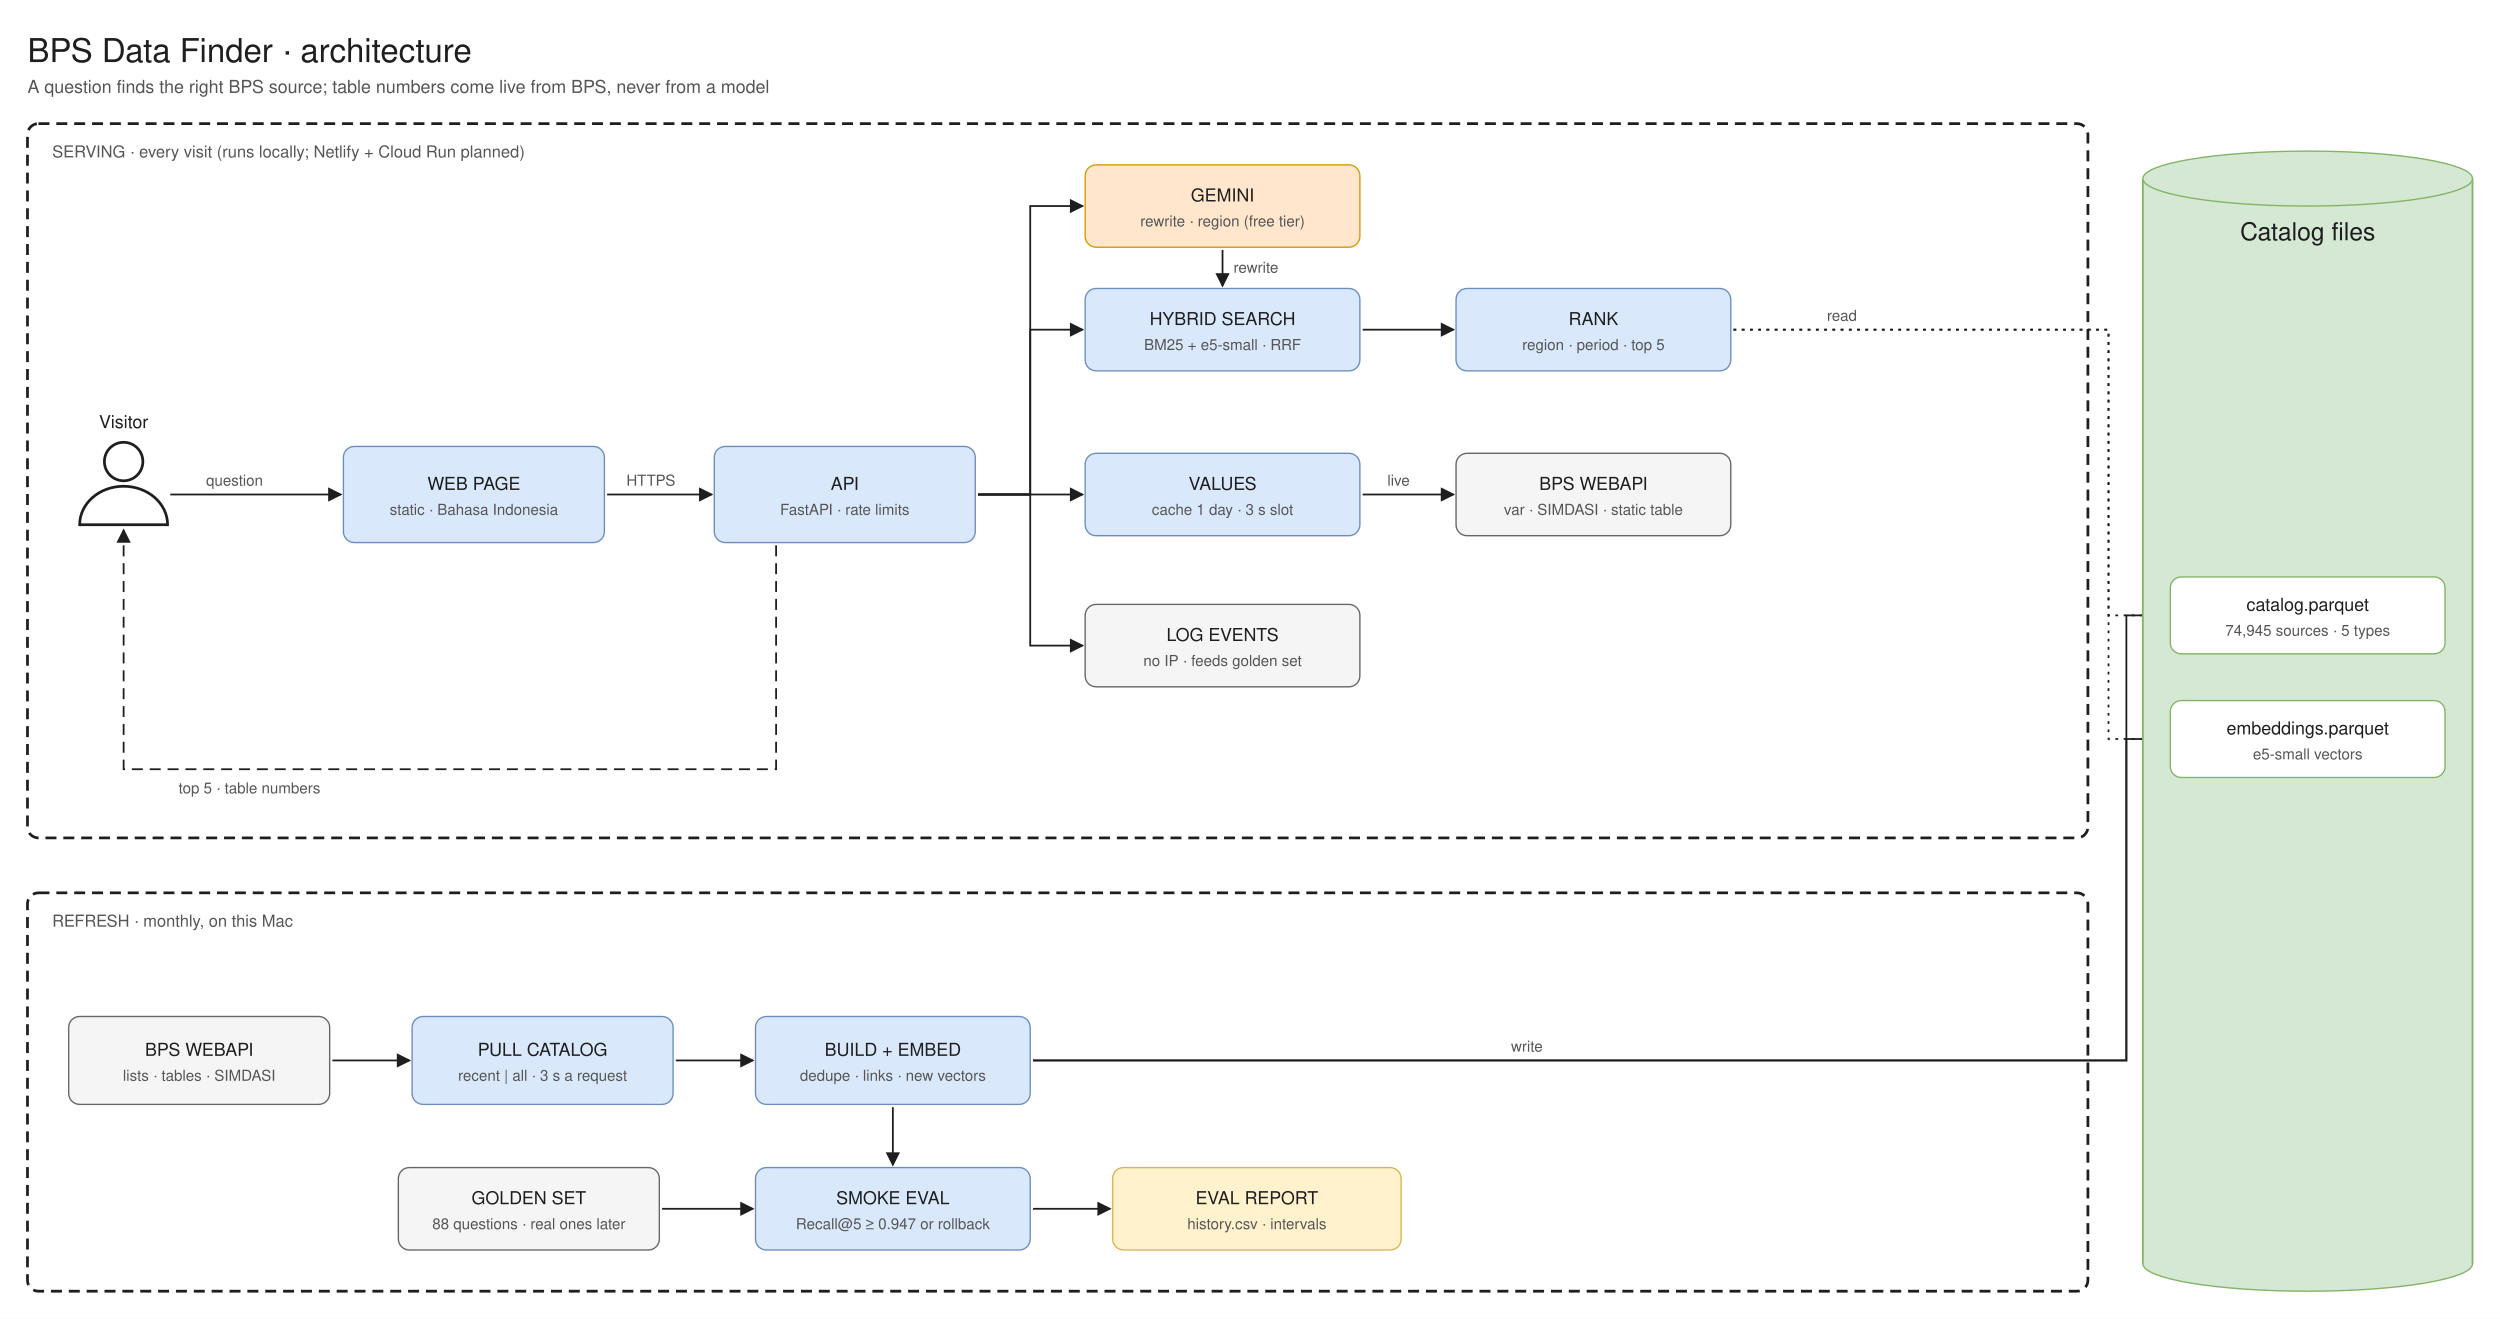
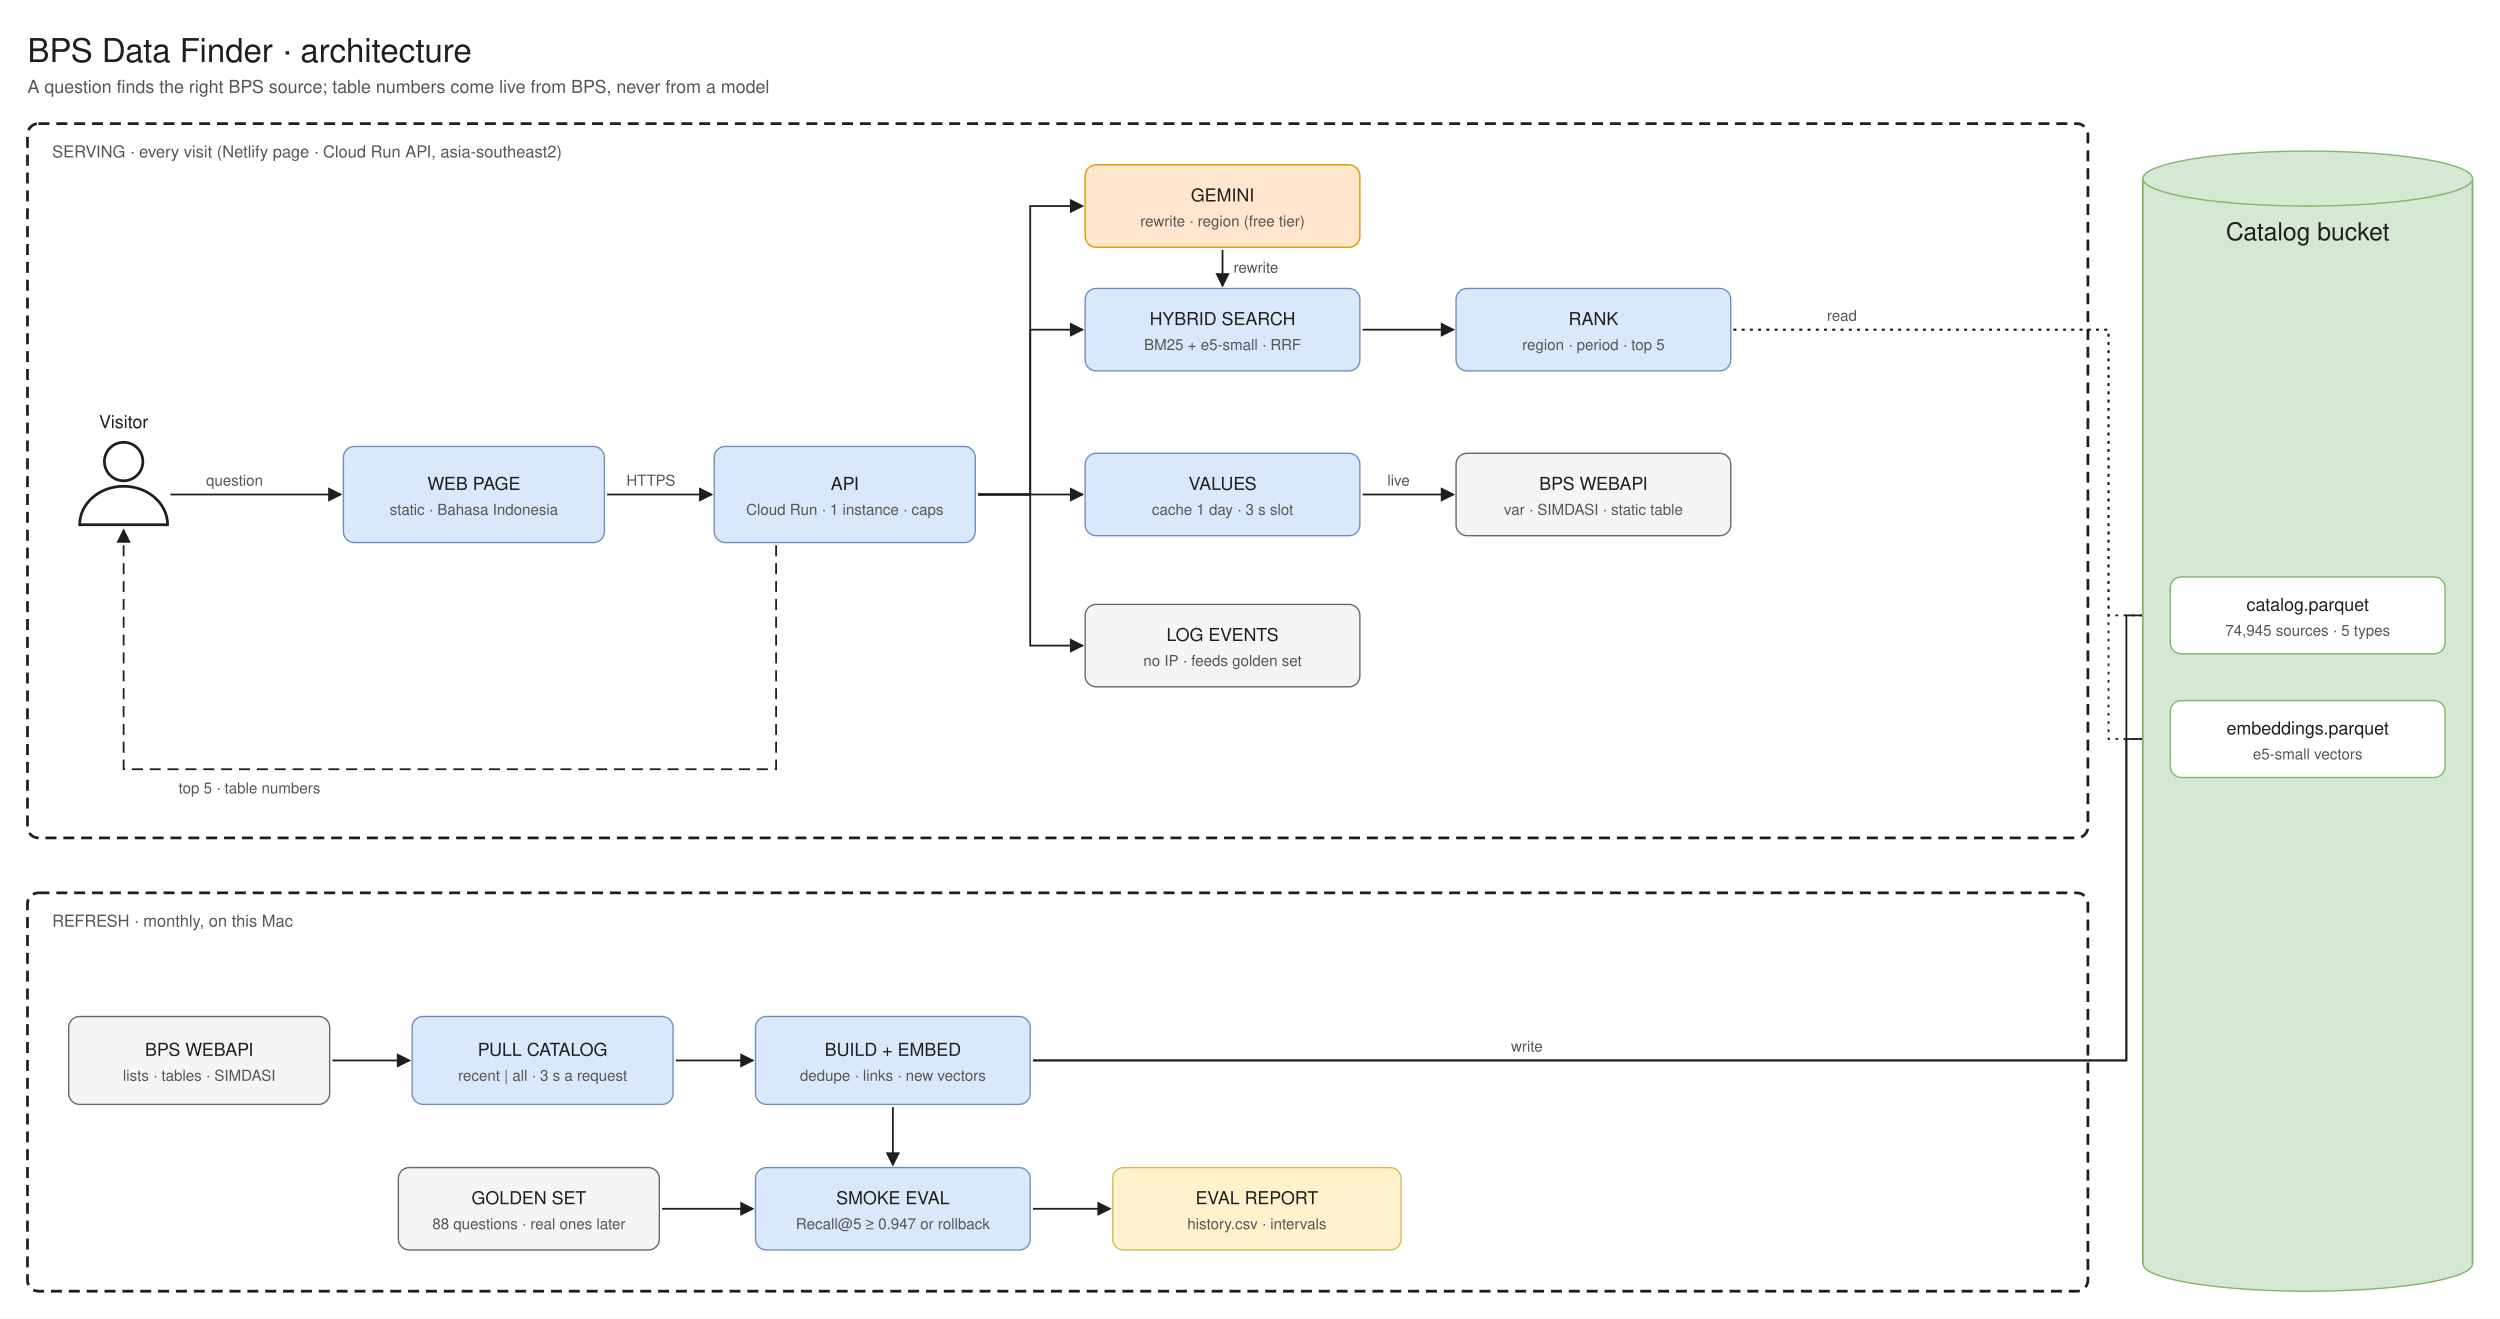
<svg xmlns="http://www.w3.org/2000/svg" viewBox="0 -90 1820 960" width="1820" height="960">
  <defs>
    <marker id="arrowhead" markerWidth="8" markerHeight="8" refX="7" refY="4" orient="auto">
      <path d="M0,0 L8,4 L0,8 z" fill="#1e1e1e" />
    </marker>
  </defs>
  <rect x="0" y="-90" width="1820" height="960" fill="#ffffff" />
  <text x="20" y="-44.8" font-size="24" font-family="Helvetica, Arial, sans-serif" text-anchor="start" fill="#1e1e1e">BPS Data Finder · architecture</text>
  <text x="20" y="-22.35" font-size="13" font-family="Helvetica, Arial, sans-serif" text-anchor="start" fill="#555555">A question finds the right BPS source; table numbers come live from BPS, never from a model</text>
  <rect x="20" y="0" width="1500" height="520" rx="8" fill="none" stroke="#1e1e1e" stroke-width="2" stroke-dasharray="8 5" />
-   <text x="38" y="24.6" font-size="12" font-family="Helvetica, Arial, sans-serif" text-anchor="start" fill="#555555">SERVING · every visit (runs locally; Netlify + Cloud Run planned)</text>
+   <text x="38" y="24.6" font-size="12" font-family="Helvetica, Arial, sans-serif" text-anchor="start" fill="#555555">SERVING · every visit (Netlify page · Cloud Run API, asia-southeast2)</text>
  <rect x="20" y="560" width="1500" height="290" rx="8" fill="none" stroke="#1e1e1e" stroke-width="2" stroke-dasharray="8 5" />
  <text x="38" y="584.6" font-size="12" font-family="Helvetica, Arial, sans-serif" text-anchor="start" fill="#555555">REFRESH · monthly, on this Mac</text>
  <ellipse cx="90.0" cy="246.0" rx="14.0" ry="14.0" fill="#ffffff" stroke="#1e1e1e" stroke-width="2" />
  <ellipse cx="90.0" cy="292.0" rx="32.0" ry="28.0" fill="#ffffff" stroke="#1e1e1e" stroke-width="2" />
  <rect x="56" y="293" width="68" height="30" rx="0" fill="#ffffff" stroke="none" stroke-width="1" />
  <polyline points="58,292 122,292" fill="none" stroke="#1e1e1e" stroke-width="2" />
  <text x="90.0" y="221.65" font-size="13" font-family="Helvetica, Arial, sans-serif" text-anchor="middle" fill="#1e1e1e">Visitor</text>
  <rect x="250" y="235" width="190" height="70" rx="8" fill="#dae8fc" stroke="#6c8ebf" stroke-width="1" />
  <text x="345.0" y="266.65" font-size="13" font-family="Helvetica, Arial, sans-serif" text-anchor="middle" fill="#1e1e1e">WEB PAGE</text>
  <text x="345.0" y="284.8" font-size="11" font-family="Helvetica, Arial, sans-serif" text-anchor="middle" fill="#555555">static · Bahasa Indonesia</text>
  <rect x="520" y="235" width="190" height="70" rx="8" fill="#dae8fc" stroke="#6c8ebf" stroke-width="1" />
  <text x="615.0" y="266.65" font-size="13" font-family="Helvetica, Arial, sans-serif" text-anchor="middle" fill="#1e1e1e">API</text>
-   <text x="615.0" y="284.8" font-size="11" font-family="Helvetica, Arial, sans-serif" text-anchor="middle" fill="#555555">FastAPI · rate limits</text>
+   <text x="615.0" y="284.8" font-size="11" font-family="Helvetica, Arial, sans-serif" text-anchor="middle" fill="#555555">Cloud Run · 1 instance · caps</text>
  <rect x="790" y="30" width="200" height="60" rx="8" fill="#ffe6cc" stroke="#d79b00" stroke-width="1" />
  <text x="890.0" y="56.65" font-size="13" font-family="Helvetica, Arial, sans-serif" text-anchor="middle" fill="#1e1e1e">GEMINI</text>
  <text x="890.0" y="74.8" font-size="11" font-family="Helvetica, Arial, sans-serif" text-anchor="middle" fill="#555555">rewrite · region (free tier)</text>
  <rect x="790" y="120" width="200" height="60" rx="8" fill="#dae8fc" stroke="#6c8ebf" stroke-width="1" />
  <text x="890.0" y="146.65" font-size="13" font-family="Helvetica, Arial, sans-serif" text-anchor="middle" fill="#1e1e1e">HYBRID SEARCH</text>
  <text x="890.0" y="164.8" font-size="11" font-family="Helvetica, Arial, sans-serif" text-anchor="middle" fill="#555555">BM25 + e5-small · RRF</text>
  <rect x="1060" y="120" width="200" height="60" rx="8" fill="#dae8fc" stroke="#6c8ebf" stroke-width="1" />
  <text x="1160.0" y="146.65" font-size="13" font-family="Helvetica, Arial, sans-serif" text-anchor="middle" fill="#1e1e1e">RANK</text>
  <text x="1160.0" y="164.8" font-size="11" font-family="Helvetica, Arial, sans-serif" text-anchor="middle" fill="#555555">region · period · top 5</text>
  <rect x="790" y="240" width="200" height="60" rx="8" fill="#dae8fc" stroke="#6c8ebf" stroke-width="1" />
  <text x="890.0" y="266.65" font-size="13" font-family="Helvetica, Arial, sans-serif" text-anchor="middle" fill="#1e1e1e">VALUES</text>
  <text x="890.0" y="284.8" font-size="11" font-family="Helvetica, Arial, sans-serif" text-anchor="middle" fill="#555555">cache 1 day · 3 s slot</text>
  <rect x="1060" y="240" width="200" height="60" rx="8" fill="#f5f5f5" stroke="#666666" stroke-width="1" />
  <text x="1160.0" y="266.65" font-size="13" font-family="Helvetica, Arial, sans-serif" text-anchor="middle" fill="#1e1e1e">BPS WEBAPI</text>
  <text x="1160.0" y="284.8" font-size="11" font-family="Helvetica, Arial, sans-serif" text-anchor="middle" fill="#555555">var · SIMDASI · static table</text>
  <rect x="790" y="350" width="200" height="60" rx="8" fill="#f5f5f5" stroke="#666666" stroke-width="1" />
  <text x="890.0" y="376.65" font-size="13" font-family="Helvetica, Arial, sans-serif" text-anchor="middle" fill="#1e1e1e">LOG EVENTS</text>
  <text x="890.0" y="394.8" font-size="11" font-family="Helvetica, Arial, sans-serif" text-anchor="middle" fill="#555555">no IP · feeds golden set</text>
  <polyline points="124,270 248,270" fill="none" stroke="#1e1e1e" stroke-width="1.3" marker-end="url(#arrowhead)" />
  <text x="150" y="263.55" font-size="11" font-family="Helvetica, Arial, sans-serif" text-anchor="start" fill="#555555">question</text>
  <polyline points="442,270 518,270" fill="none" stroke="#1e1e1e" stroke-width="1.3" marker-end="url(#arrowhead)" />
  <text x="456" y="263.55" font-size="11" font-family="Helvetica, Arial, sans-serif" text-anchor="start" fill="#555555">HTTPS</text>
  <polyline points="712,270 750,270 750,60 788,60" fill="none" stroke="#1e1e1e" stroke-width="1.3" marker-end="url(#arrowhead)" />
  <polyline points="712,270 750,270 750,150 788,150" fill="none" stroke="#1e1e1e" stroke-width="1.3" marker-end="url(#arrowhead)" />
  <polyline points="712,270 788,270" fill="none" stroke="#1e1e1e" stroke-width="1.3" marker-end="url(#arrowhead)" />
  <polyline points="712,270 750,270 750,380 788,380" fill="none" stroke="#1e1e1e" stroke-width="1.3" marker-end="url(#arrowhead)" />
  <polyline points="890,92 890,118" fill="none" stroke="#1e1e1e" stroke-width="1.3" marker-end="url(#arrowhead)" />
  <text x="898" y="108.55" font-size="11" font-family="Helvetica, Arial, sans-serif" text-anchor="start" fill="#555555">rewrite</text>
  <polyline points="992,150 1058,150" fill="none" stroke="#1e1e1e" stroke-width="1.3" marker-end="url(#arrowhead)" />
  <polyline points="992,270 1058,270" fill="none" stroke="#1e1e1e" stroke-width="1.3" marker-end="url(#arrowhead)" />
  <text x="1010" y="263.55" font-size="11" font-family="Helvetica, Arial, sans-serif" text-anchor="start" fill="#555555">live</text>
  <polyline points="1262,150 1535,150 1535,358 1578,358" fill="none" stroke="#1e1e1e" stroke-width="1.3" stroke-dasharray="2 4" marker-end="url(#arrowhead)" />
  <text x="1330" y="143.55" font-size="11" font-family="Helvetica, Arial, sans-serif" text-anchor="start" fill="#555555">read</text>
  <polyline points="1262,150 1535,150 1535,448 1578,448" fill="none" stroke="#1e1e1e" stroke-width="1.3" stroke-dasharray="2 4" marker-end="url(#arrowhead)" />
  <polyline points="565,307 565,470 90,470 90,296" fill="none" stroke="#1e1e1e" stroke-width="1.3" stroke-dasharray="8 5" marker-end="url(#arrowhead)" />
  <text x="130" y="487.55" font-size="11" font-family="Helvetica, Arial, sans-serif" text-anchor="start" fill="#555555">top 5 · table numbers</text>
  <rect x="50" y="650" width="190" height="64" rx="8" fill="#f5f5f5" stroke="#666666" stroke-width="1" />
  <text x="145.0" y="678.65" font-size="13" font-family="Helvetica, Arial, sans-serif" text-anchor="middle" fill="#1e1e1e">BPS WEBAPI</text>
  <text x="145.0" y="696.8" font-size="11" font-family="Helvetica, Arial, sans-serif" text-anchor="middle" fill="#555555">lists · tables · SIMDASI</text>
  <rect x="300" y="650" width="190" height="64" rx="8" fill="#dae8fc" stroke="#6c8ebf" stroke-width="1" />
  <text x="395.0" y="678.65" font-size="13" font-family="Helvetica, Arial, sans-serif" text-anchor="middle" fill="#1e1e1e">PULL CATALOG</text>
  <text x="395.0" y="696.8" font-size="11" font-family="Helvetica, Arial, sans-serif" text-anchor="middle" fill="#555555">recent | all · 3 s a request</text>
  <rect x="550" y="650" width="200" height="64" rx="8" fill="#dae8fc" stroke="#6c8ebf" stroke-width="1" />
  <text x="650.0" y="678.65" font-size="13" font-family="Helvetica, Arial, sans-serif" text-anchor="middle" fill="#1e1e1e">BUILD + EMBED</text>
  <text x="650.0" y="696.8" font-size="11" font-family="Helvetica, Arial, sans-serif" text-anchor="middle" fill="#555555">dedupe · links · new vectors</text>
  <rect x="290" y="760" width="190" height="60" rx="8" fill="#f5f5f5" stroke="#666666" stroke-width="1" />
  <text x="385.0" y="786.65" font-size="13" font-family="Helvetica, Arial, sans-serif" text-anchor="middle" fill="#1e1e1e">GOLDEN SET</text>
  <text x="385.0" y="804.8" font-size="11" font-family="Helvetica, Arial, sans-serif" text-anchor="middle" fill="#555555">88 questions · real ones later</text>
  <rect x="550" y="760" width="200" height="60" rx="8" fill="#dae8fc" stroke="#6c8ebf" stroke-width="1" />
  <text x="650.0" y="786.65" font-size="13" font-family="Helvetica, Arial, sans-serif" text-anchor="middle" fill="#1e1e1e">SMOKE EVAL</text>
  <text x="650.0" y="804.8" font-size="11" font-family="Helvetica, Arial, sans-serif" text-anchor="middle" fill="#555555">Recall@5 ≥ 0.947 or rollback</text>
  <rect x="810" y="760" width="210" height="60" rx="8" fill="#fff2cc" stroke="#d6b656" stroke-width="1" />
  <text x="915.0" y="786.65" font-size="13" font-family="Helvetica, Arial, sans-serif" text-anchor="middle" fill="#1e1e1e">EVAL REPORT</text>
  <text x="915.0" y="804.8" font-size="11" font-family="Helvetica, Arial, sans-serif" text-anchor="middle" fill="#555555">history.csv · intervals</text>
  <polyline points="242,682 298,682" fill="none" stroke="#1e1e1e" stroke-width="1.3" marker-end="url(#arrowhead)" />
  <polyline points="492,682 548,682" fill="none" stroke="#1e1e1e" stroke-width="1.3" marker-end="url(#arrowhead)" />
  <polyline points="752,682 1548,682 1548,358 1578,358" fill="none" stroke="#1e1e1e" stroke-width="1.3" marker-end="url(#arrowhead)" />
  <text x="1100" y="675.55" font-size="11" font-family="Helvetica, Arial, sans-serif" text-anchor="start" fill="#555555">write</text>
  <polyline points="752,682 1548,682 1548,448 1578,448" fill="none" stroke="#1e1e1e" stroke-width="1.3" marker-end="url(#arrowhead)" />
  <polyline points="650,716 650,758" fill="none" stroke="#1e1e1e" stroke-width="1.3" marker-end="url(#arrowhead)" />
  <polyline points="482,790 548,790" fill="none" stroke="#1e1e1e" stroke-width="1.3" marker-end="url(#arrowhead)" />
  <polyline points="752,790 808,790" fill="none" stroke="#1e1e1e" stroke-width="1.3" marker-end="url(#arrowhead)" />
  <ellipse cx="1680.0" cy="830.0" rx="120.0" ry="20.0" fill="#d5e8d4" stroke="#82b366" stroke-width="1" />
  <rect x="1560" y="40.0" width="240" height="790" rx="0" fill="#d5e8d4" stroke="none" stroke-width="1" />
  <polyline points="1560,40.0 1560,830.0" fill="none" stroke="#82b366" stroke-width="1.3" />
  <polyline points="1800,40.0 1800,830.0" fill="none" stroke="#82b366" stroke-width="1.3" />
  <ellipse cx="1680.0" cy="40.0" rx="120.0" ry="20.0" fill="#d5e8d4" stroke="#82b366" stroke-width="1" />
-   <text x="1680.0" y="84.9" font-size="18" font-family="Helvetica, Arial, sans-serif" text-anchor="middle" fill="#1e1e1e">Catalog files</text>
+   <text x="1680.0" y="84.9" font-size="18" font-family="Helvetica, Arial, sans-serif" text-anchor="middle" fill="#1e1e1e">Catalog bucket</text>
  <rect x="1580" y="330" width="200" height="56" rx="8" fill="#ffffff" stroke="#82b366" stroke-width="1" />
  <text x="1680.0" y="354.65" font-size="13" font-family="Helvetica, Arial, sans-serif" text-anchor="middle" fill="#1e1e1e">catalog.parquet</text>
  <text x="1680.0" y="372.8" font-size="11" font-family="Helvetica, Arial, sans-serif" text-anchor="middle" fill="#555555">74,945 sources · 5 types</text>
  <rect x="1580" y="420" width="200" height="56" rx="8" fill="#ffffff" stroke="#82b366" stroke-width="1" />
  <text x="1680.0" y="444.65" font-size="13" font-family="Helvetica, Arial, sans-serif" text-anchor="middle" fill="#1e1e1e">embeddings.parquet</text>
  <text x="1680.0" y="462.8" font-size="11" font-family="Helvetica, Arial, sans-serif" text-anchor="middle" fill="#555555">e5-small vectors</text>
</svg>
